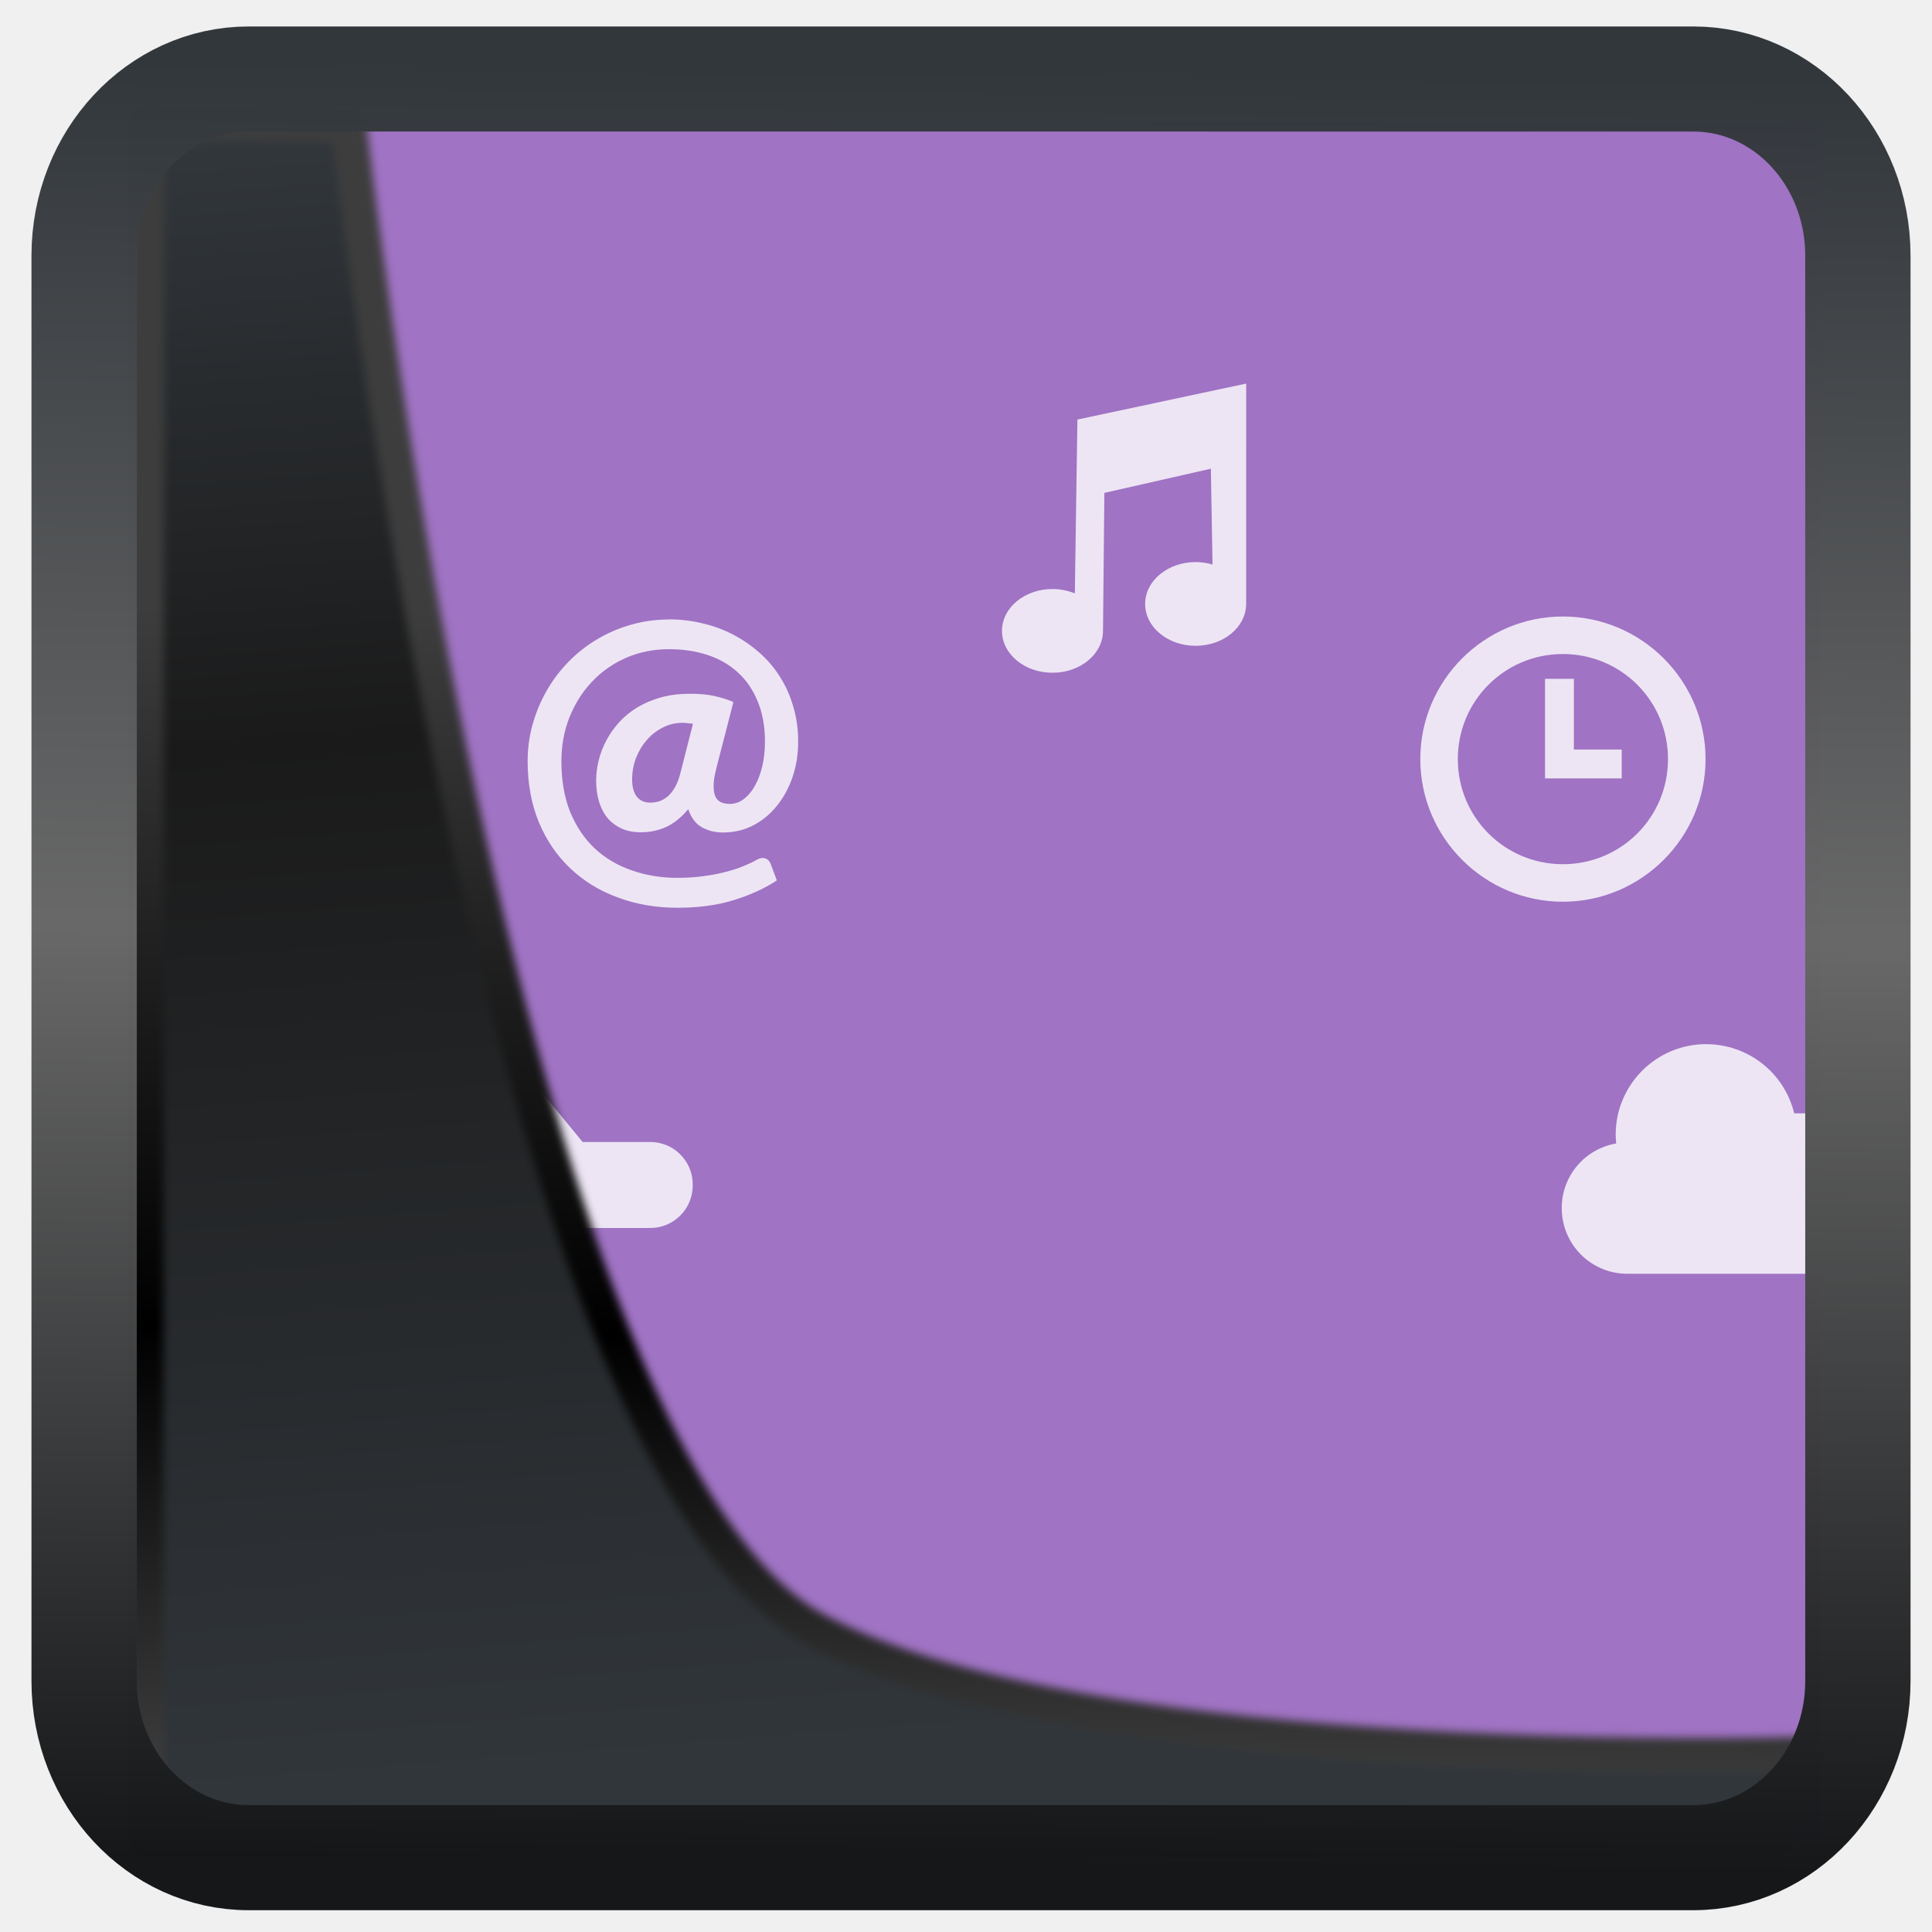
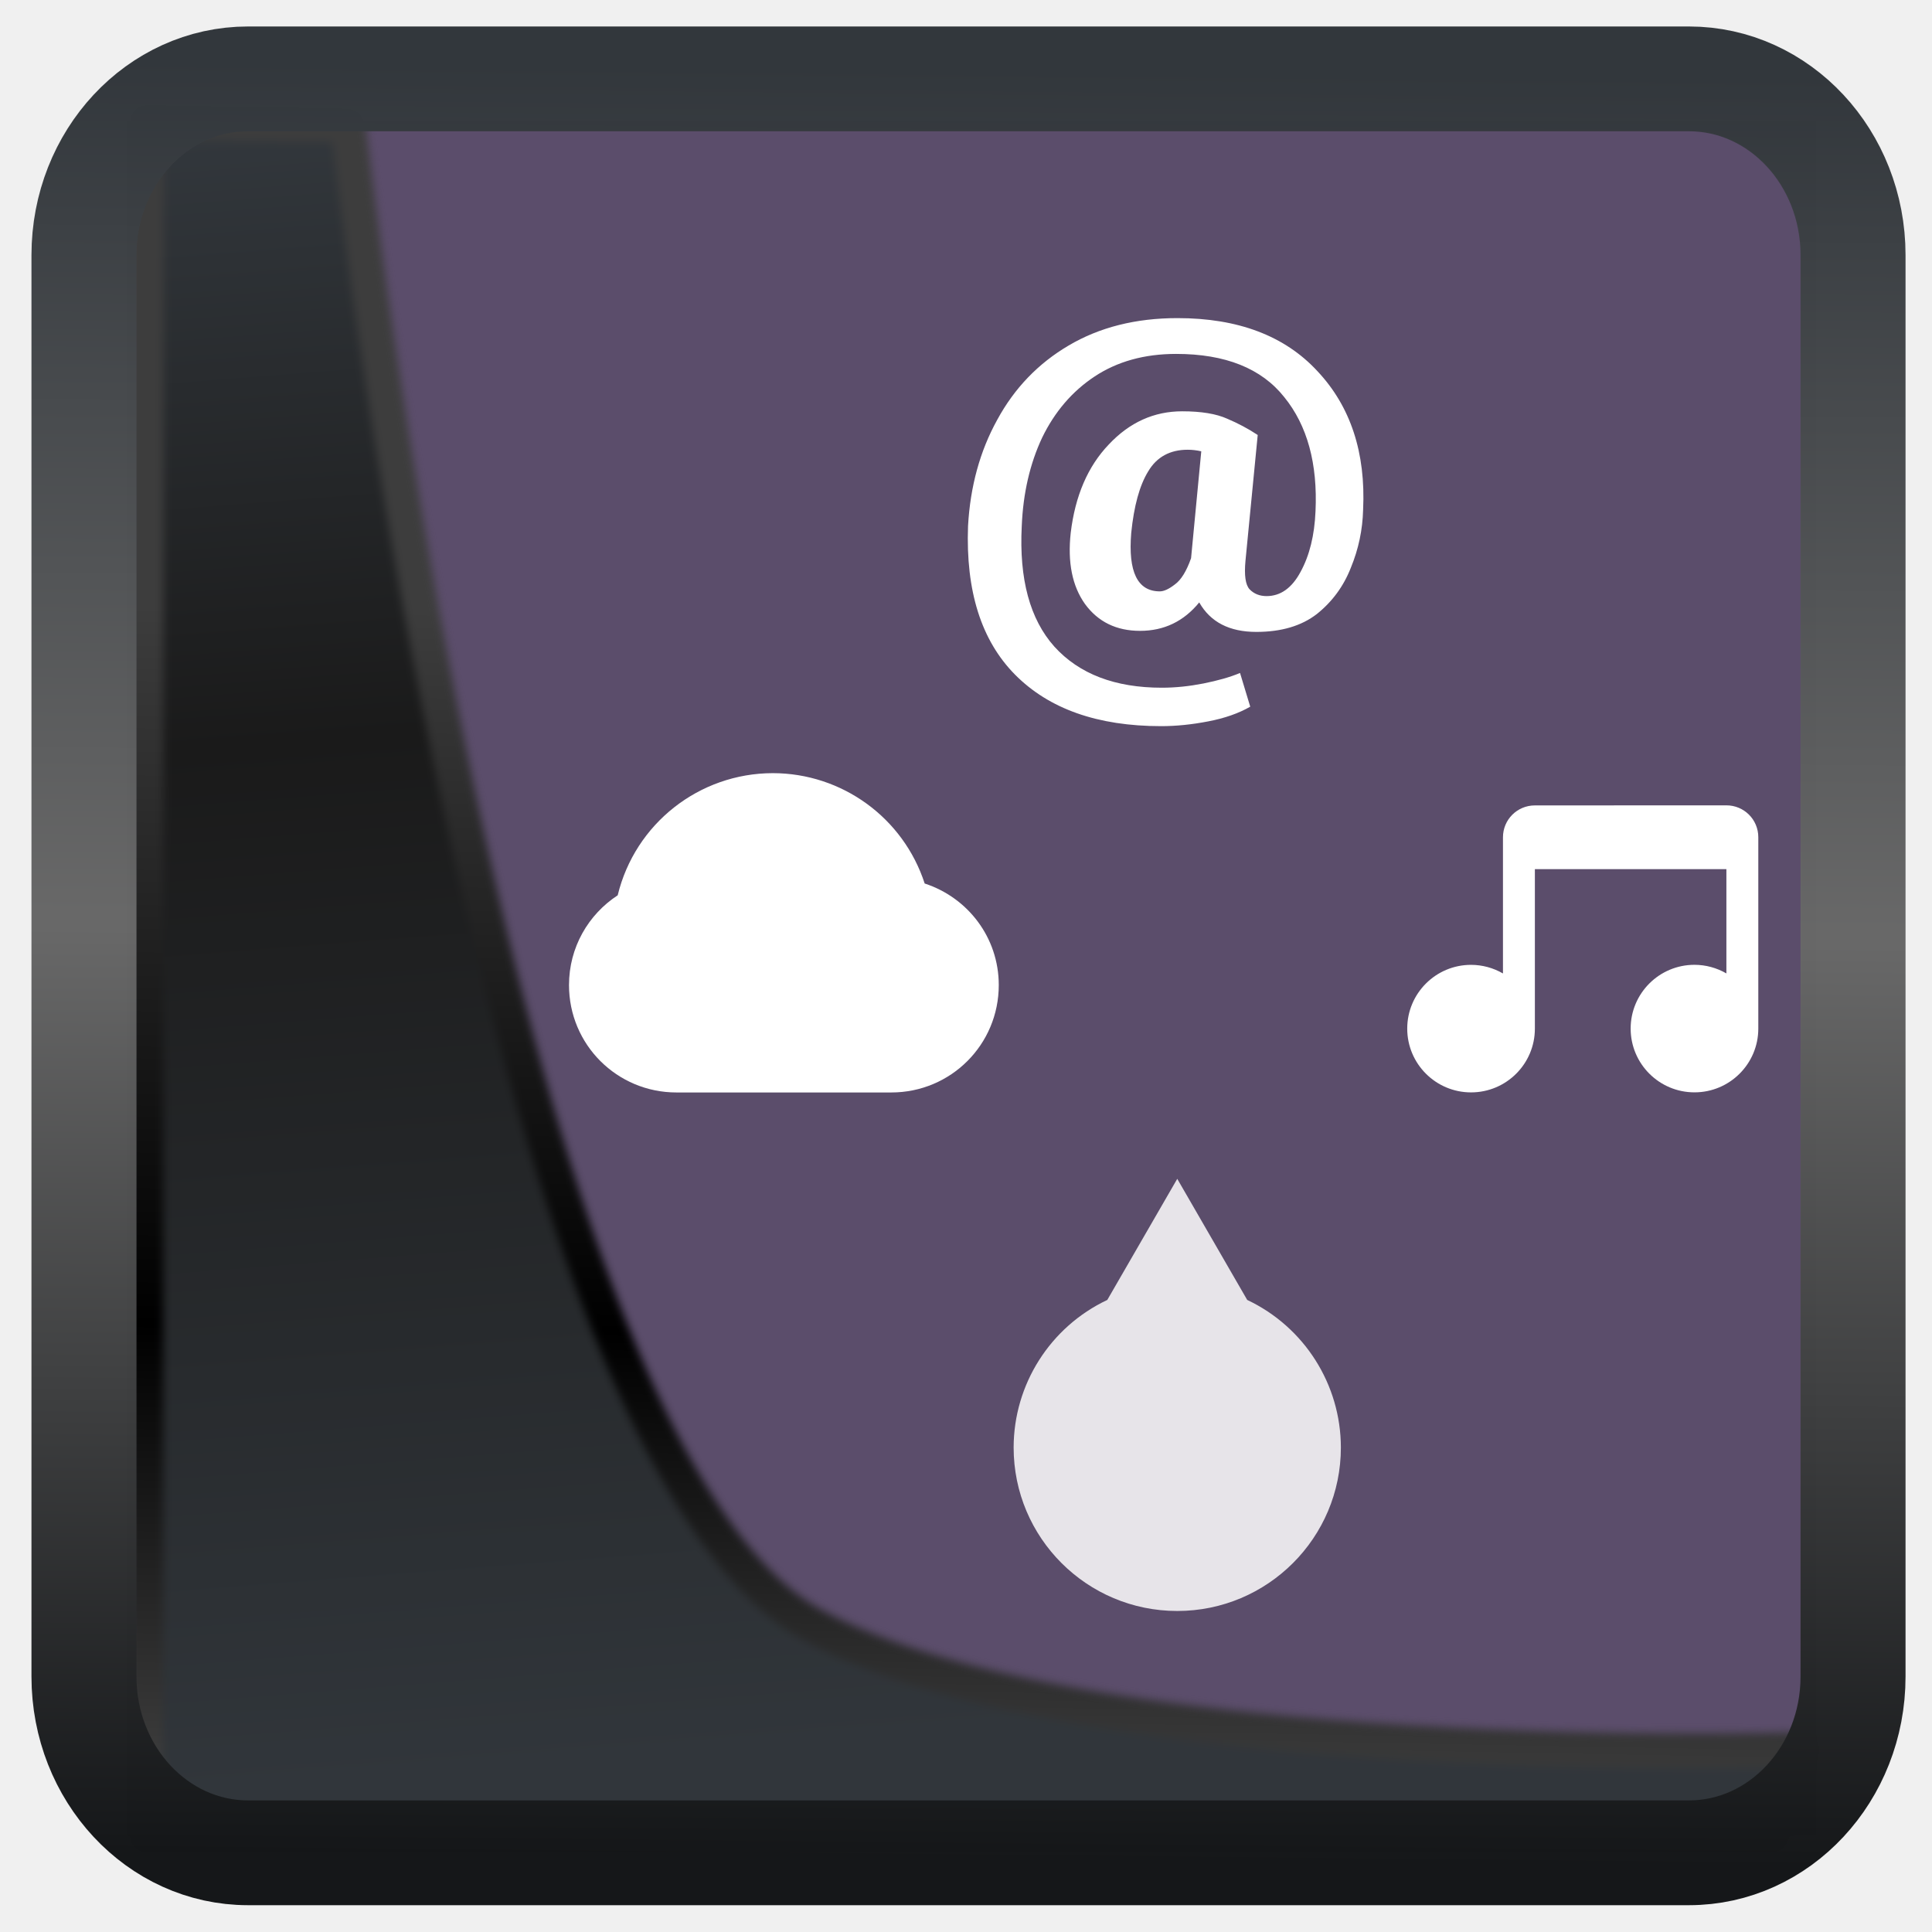
<svg xmlns="http://www.w3.org/2000/svg" xmlns:xlink="http://www.w3.org/1999/xlink" width="48" height="48" version="1.1" viewBox="0 0 48 48" id="svg22">
  <defs id="defs12">
-     <linearGradient id="linearGradient1005-3-3" x1="5.253" x2="9.382" y1="15.383" y2="2.942" gradientTransform="matrix(0.99999,0,0,0.99999,1.632,-0.61743)" gradientUnits="userSpaceOnUse">
-       <stop stop-color="#fa8200" offset="0" id="stop2" />
-       <stop stop-color="#ff9600" offset=".37" id="stop4" />
-       <stop stop-color="#ffb400" offset="1" id="stop6" />
-     </linearGradient>
-     <filter id="filter4014" x="-0.062" y="-0.058" width="1.125" height="1.115" color-interpolation-filters="sRGB">
-       <feGaussianBlur stdDeviation="1.094" id="feGaussianBlur9" />
-     </filter>
    <linearGradient xlink:href="#linearGradient3487" id="linearGradient3403" gradientUnits="userSpaceOnUse" x1="6.949" y1="4.555" x2="11.215" y2="59.052" />
    <linearGradient id="linearGradient3487">
      <stop style="stop-color:#32373c;stop-opacity:1" offset="0" id="stop3481" />
      <stop id="stop3483" offset="0.368" style="stop-color:#1a1a1a;stop-opacity:1" />
      <stop style="stop-color:#31363b;stop-opacity:1" offset="1" id="stop3485" />
    </linearGradient>
    <linearGradient xlink:href="#linearGradient20604" id="linearGradient20558" gradientUnits="userSpaceOnUse" x1="25.802" y1="20.374" x2="25.111" y2="58.913" />
    <linearGradient id="linearGradient20604">
      <stop id="stop20598" offset="0" style="stop-color:#3d3d3d;stop-opacity:1" />
      <stop style="stop-color:#000000;stop-opacity:1" offset="0.618" id="stop20600" />
      <stop id="stop20602" offset="1" style="stop-color:#3d3d3d;stop-opacity:1" />
    </linearGradient>
    <filter style="color-interpolation-filters:sRGB" id="filter20720" x="-0.017" y="-0.016" width="1.034" height="1.033">
      <feGaussianBlur stdDeviation="0.147" id="feGaussianBlur20722" />
    </filter>
    <linearGradient gradientTransform="translate(0.360678,-0.1301695)" xlink:href="#linearGradient4555" id="linearGradient4557" x1="43.5" y1="64.012" x2="44.142" y2="0.306" gradientUnits="userSpaceOnUse" />
    <linearGradient id="linearGradient4555">
      <stop style="stop-color:#141618;stop-opacity:1" offset="0" id="stop4551" />
      <stop id="stop4559" offset="0.518" style="stop-color:#686868;stop-opacity:1" />
      <stop style="stop-color:#31363b;stop-opacity:1" offset="1" id="stop4553" />
    </linearGradient>
    <filter style="color-interpolation-filters:sRGB" id="filter4601" x="-0.03" width="1.06" y="-0.03" height="1.06">
      <feGaussianBlur stdDeviation="0.015" id="feGaussianBlur4603" />
    </filter>
  </defs>
-   <rect style="display:inline;fill:#a073c4;fill-opacity:1;fill-rule:evenodd;stroke:none;stroke-width:0.928;stroke-linejoin:round;stroke-miterlimit:7.8" id="rect1192" width="42.085" height="42.712" x="3.163" y="3.018" ry="0" />
-   <path id="rect4580-0" d="m 30.961,9.53 -4.193,0.894 c 0,0 -0.055,3.645 -0.064,4.319 a 1.254,1.04 0 0 0 -0.555,-0.109 1.254,1.04 0 0 0 -1.255,1.04 1.254,1.04 0 0 0 1.255,1.04 1.254,1.04 0 0 0 1.254,-1.032 l 7.2e-4,7.12e-4 v -0.009 l 0.034,-3.428 2.646,-0.601 0.041,2.381 a 1.254,1.04 0 0 0 -0.419,-0.061 1.254,1.04 0 0 0 -1.255,1.04 1.254,1.04 0 0 0 1.255,1.04 1.254,1.04 0 0 0 1.254,-1.031 h 7.3e-4 z m 7.869,5.787 c -1.951,0 -3.543,1.592 -3.543,3.543 0,1.951 1.592,3.543 3.543,3.543 1.951,0 3.544,-1.592 3.544,-3.543 0,-1.951 -1.592,-3.543 -3.544,-3.543 z m -22.209,0.074 c -0.331,0 -0.648,0.044 -0.949,0.132 -0.301,0.085 -0.582,0.207 -0.844,0.365 -0.261,0.155 -0.498,0.342 -0.711,0.561 -0.21,0.216 -0.389,0.455 -0.538,0.716 -0.149,0.261 -0.264,0.54 -0.347,0.834 -0.082,0.295 -0.123,0.598 -0.123,0.911 0,0.562 0.093,1.069 0.279,1.518 0.188,0.45 0.448,0.831 0.779,1.144 0.331,0.316 0.725,0.558 1.181,0.725 0.456,0.17 0.951,0.256 1.486,0.256 0.526,0 0.994,-0.064 1.404,-0.192 0.41,-0.128 0.764,-0.29 1.062,-0.488 l -0.155,-0.414 c -0.027,-0.07 -0.073,-0.114 -0.137,-0.132 -0.061,-0.021 -0.131,-0.009 -0.21,0.036 -0.1,0.058 -0.217,0.112 -0.351,0.164 -0.131,0.055 -0.278,0.102 -0.442,0.141 -0.161,0.043 -0.341,0.076 -0.538,0.101 -0.195,0.027 -0.406,0.041 -0.634,0.041 -0.407,0 -0.787,-0.062 -1.14,-0.187 -0.353,-0.122 -0.658,-0.302 -0.916,-0.543 -0.258,-0.243 -0.462,-0.546 -0.611,-0.907 -0.146,-0.362 -0.218,-0.783 -0.218,-1.263 0,-0.389 0.067,-0.752 0.2,-1.089 0.137,-0.34 0.324,-0.636 0.561,-0.885 0.237,-0.252 0.518,-0.449 0.844,-0.592 0.328,-0.143 0.684,-0.215 1.067,-0.215 0.353,0 0.675,0.049 0.967,0.146 0.292,0.097 0.542,0.243 0.752,0.438 0.21,0.191 0.372,0.432 0.488,0.72 0.119,0.286 0.178,0.617 0.178,0.994 0,0.225 -0.023,0.431 -0.069,0.62 -0.046,0.188 -0.108,0.351 -0.187,0.488 -0.079,0.137 -0.172,0.245 -0.278,0.324 -0.106,0.076 -0.219,0.114 -0.337,0.114 -0.079,0 -0.15,-0.013 -0.214,-0.037 -0.061,-0.027 -0.108,-0.073 -0.141,-0.137 -0.033,-0.067 -0.05,-0.156 -0.05,-0.269 0,-0.116 0.022,-0.263 0.068,-0.442 l 0.424,-1.646 c -0.155,-0.067 -0.315,-0.117 -0.479,-0.151 -0.161,-0.036 -0.36,-0.055 -0.597,-0.055 -0.264,-1e-6 -0.506,0.03 -0.725,0.091 -0.216,0.061 -0.41,0.143 -0.583,0.246 -0.17,0.103 -0.321,0.226 -0.452,0.369 -0.128,0.14 -0.234,0.29 -0.319,0.452 -0.085,0.158 -0.149,0.324 -0.191,0.497 -0.043,0.17 -0.064,0.339 -0.064,0.506 0,0.182 0.023,0.352 0.069,0.51 0.046,0.155 0.114,0.291 0.205,0.406 0.094,0.112 0.212,0.202 0.351,0.269 0.14,0.064 0.303,0.096 0.488,0.096 0.222,0 0.43,-0.044 0.624,-0.132 0.195,-0.088 0.378,-0.236 0.552,-0.442 0.067,0.207 0.178,0.356 0.333,0.447 0.155,0.088 0.333,0.132 0.533,0.132 0.267,0 0.516,-0.058 0.743,-0.174 0.228,-0.119 0.424,-0.279 0.588,-0.483 0.167,-0.204 0.298,-0.443 0.392,-0.716 0.094,-0.274 0.141,-0.568 0.141,-0.884 0,-0.313 -0.041,-0.605 -0.123,-0.876 -0.079,-0.274 -0.192,-0.523 -0.337,-0.748 -0.143,-0.225 -0.315,-0.424 -0.515,-0.597 -0.201,-0.176 -0.42,-0.325 -0.657,-0.447 -0.237,-0.122 -0.489,-0.213 -0.757,-0.274 -0.267,-0.064 -0.541,-0.096 -0.82,-0.096 z m 22.209,0.858 c 1.448,-1e-6 2.611,1.164 2.611,2.611 0,1.448 -1.164,2.611 -2.611,2.611 -1.448,0 -2.611,-1.164 -2.611,-2.611 0,-1.448 1.164,-2.611 2.611,-2.611 z m -0.444,0.616 v 2.474 h 1.905 v -0.717 h -1.188 v -1.757 z m -21.433,1.093 c 0.046,0 0.09,0.003 0.132,0.009 0.045,0.003 0.09,0.008 0.132,0.014 l -0.314,1.231 c -0.036,0.143 -0.083,0.261 -0.137,0.356 -0.055,0.091 -0.115,0.166 -0.182,0.223 -0.067,0.055 -0.137,0.094 -0.21,0.118 -0.073,0.021 -0.145,0.032 -0.218,0.032 -0.146,0 -0.258,-0.05 -0.337,-0.151 -0.076,-0.1 -0.114,-0.242 -0.114,-0.424 0,-0.185 0.032,-0.363 0.096,-0.533 0.067,-0.17 0.156,-0.319 0.269,-0.447 0.112,-0.131 0.245,-0.234 0.397,-0.31 0.152,-0.079 0.314,-0.118 0.487,-0.118 z m -5.339,7.188 c -0.367,3.06e-4 -0.787,0.392 -0.57,0.863 l 1.262,2.362 h -1.786 c -0.135,-0.004 -0.318,-0.299 -0.318,-0.4 0,-0.205 -0.165,-0.37 -0.37,-0.37 h -0.396 c -0.205,0 -0.369,0.165 -0.369,0.37 v 2.938 c 0,0.205 0.164,0.37 0.369,0.37 h 0.396 c 0.205,0 0.37,-0.165 0.37,-0.37 0.001,-0.131 0.231,-0.401 0.318,-0.4 h 1.786 l -1.262,2.362 c -0.289,0.629 0.553,1.115 0.894,0.722 l 2.537,-3.084 h 1.679 c 0.585,0 1.057,-0.472 1.057,-1.057 v -0.023 c 0,-0.585 -0.472,-1.057 -1.057,-1.057 h -1.679 l -2.537,-3.084 c -0.085,-0.098 -0.202,-0.142 -0.324,-0.141 z m 30.778,0.795 c -1.243,-2.36e-4 -2.251,1.007 -2.251,2.251 0.001,0.073 0.006,0.145 0.013,0.217 -0.77,0.132 -1.353,0.796 -1.353,1.605 0,0.904 0.728,1.633 1.633,1.633 h 4.382 c 1.104,0 1.993,-0.889 1.993,-1.993 0,-1.104 -0.889,-1.993 -1.993,-1.993 h -0.239 c -0.245,-1.008 -1.147,-1.717 -2.184,-1.719 z" style="fill:#ffffff;fill-opacity:0.814;stroke:none;stroke-width:2.709;stroke-linecap:round;stroke-linejoin:round;stroke-miterlimit:4;stroke-dasharray:none;stroke-dashoffset:0;stroke-opacity:1;paint-order:fill markers stroke" />
-   <path style="display:inline;mix-blend-mode:normal;fill:url(#linearGradient3403);fill-opacity:1;stroke:url(#linearGradient20558);stroke-width:1.162;stroke-linecap:butt;stroke-linejoin:round;stroke-miterlimit:4;stroke-dasharray:none;stroke-opacity:1;filter:url(#filter20720)" d="M 4.704,3.981 4.691,60.802 H 58.595 l 1.022,-2.866 c 0,0 -23.875,0.766 -32.844,-4.14 C 16.258,48.042 11.401,4.098 11.401,4.098 Z" id="path1686" transform="matrix(0.7518797,0,0,0.7518797,0.09970467,0.02488636)" />
-   <rect style="display:inline;fill:none;fill-opacity:1;stroke:url(#linearGradient4557);stroke-width:3.714;stroke-linejoin:round;stroke-miterlimit:7.8;stroke-dasharray:none;stroke-opacity:0.995;filter:url(#filter4601)" id="rect4539" width="62.567" height="62.867" x="1.032" y="0.596" ry="6.245" rx="5.803" transform="matrix(0.7043479,0,0,0.7029123,1.362985,1.544206)" />
+   <rect style="display:inline;fill:#5a4c6a;fill-opacity:0.992;fill-rule:evenodd;stroke:none;stroke-width:0.925;stroke-linejoin:round;stroke-miterlimit:7.8" id="rect1192" width="41.973" height="42.599" x="3.157" y="3.012" ry="0" />
+   <path style="display:inline;mix-blend-mode:normal;fill:url(#linearGradient3403);fill-opacity:1;stroke:url(#linearGradient20558);stroke-width:1.162;stroke-linecap:butt;stroke-linejoin:round;stroke-miterlimit:4;stroke-dasharray:none;stroke-opacity:1;filter:url(#filter20720)" d="M 4.704,3.981 4.691,60.802 H 58.595 l 1.022,-2.866 c 0,0 -23.875,0.766 -32.844,-4.14 C 16.258,48.042 11.401,4.098 11.401,4.098 Z" id="path1686" transform="matrix(0.7498812,0,0,0.7498812,0.1014525,0.02650183)" />
+   <rect style="display:inline;fill:none;fill-opacity:1;stroke:url(#linearGradient4557);stroke-width:3.714;stroke-linejoin:round;stroke-miterlimit:7.8;stroke-dasharray:none;stroke-opacity:0.995;filter:url(#filter4601)" id="rect4539" width="62.567" height="62.867" x="1.032" y="0.596" ry="6.245" rx="5.803" transform="matrix(0.7024757,0,0,0.7010439,1.361375,1.541783)" />
+   <g id="g904" transform="matrix(0.9518026,0,0,0.9510101,5.428738,0.2217483)">
+     <path style="fill:#ffffff;fill-opacity:1;stroke:none;stroke-width:0.2;stroke-linecap:round;stroke-linejoin:round;stroke-miterlimit:4;stroke-dasharray:none;stroke-dashoffset:0;stroke-opacity:1;paint-order:fill markers stroke" d="m 14.469,19.965 a 4.171,4.171 0 0 0 -4.049,3.191 c -0.765,0.5 -1.271,1.36 -1.271,2.346 0,1.554 1.251,2.805 2.805,2.805 h 2.516 3.092 c 1.554,0 2.805,-1.251 2.805,-2.805 0,-1.247 -0.812,-2.288 -1.934,-2.654 a 4.171,4.171 0 0 0 -3.963,-2.883 z" id="rect4529" />
+     <text xml:space="preserve" style="font-style:normal;font-variant:normal;font-weight:bold;font-stretch:condensed;font-size:13.632px;line-height:0%;font-family:'Roboto Condensed';-inkscape-font-specification:'Roboto Condensed, Bold Condensed';letter-spacing:0px;word-spacing:0px;fill:#ffffff;fill-opacity:1;stroke:none;stroke-width:0.332" x="16.691" y="18.346" id="text4536" transform="scale(1.135989,0.8802902)">
+       <tspan id="tspan4534" x="16.691" y="18.346" style="font-size:13.271px;line-height:1.25;fill:#ffffff;fill-opacity:1;stroke-width:0.332">@</tspan>
+     </text>
+     <path style="fill:#ffffff;fill-opacity:1;fill-rule:nonzero;stroke:none;stroke-width:0.833;stroke-linecap:square;stroke-linejoin:miter;stroke-miterlimit:4;stroke-dasharray:none;stroke-dashoffset:0;stroke-opacity:1" d="m 34.361,20.808 c -0.462,0 -0.833,0.372 -0.833,0.833 v 3.557 a 1.666,1.666 0 0 0 -0.833,-0.225 1.666,1.666 0 0 0 -1.666,1.666 1.666,1.666 0 0 0 1.666,1.666 1.666,1.666 0 0 0 1.666,-1.666 v -4.166 h 4.999 v 2.724 a 1.666,1.666 0 0 0 -0.833,-0.225 1.666,1.666 0 0 0 -1.666,1.666 1.666,1.666 0 0 0 1.666,1.666 1.666,1.666 0 0 0 1.666,-1.666 v -4.999 c 0,-0.462 -0.372,-0.833 -0.833,-0.833 z" id="rect826-3" />
+     <path style="fill:#ffffff;fill-opacity:0.849;stroke:none;stroke-width:0.2;stroke-linecap:round;stroke-linejoin:round;stroke-miterlimit:4;stroke-dasharray:none;stroke-dashoffset:0;stroke-opacity:1;paint-order:fill markers stroke" d="m 25.026,30.563 -1.826,3.164 a 4.271,4.271 0 0 0 -2.445,3.855 4.271,4.271 0 0 0 4.271,4.271 4.271,4.271 0 0 0 4.271,-4.271 4.271,4.271 0 0 0 -2.445,-3.855 z" id="path4605" />
+   </g>
</svg>
